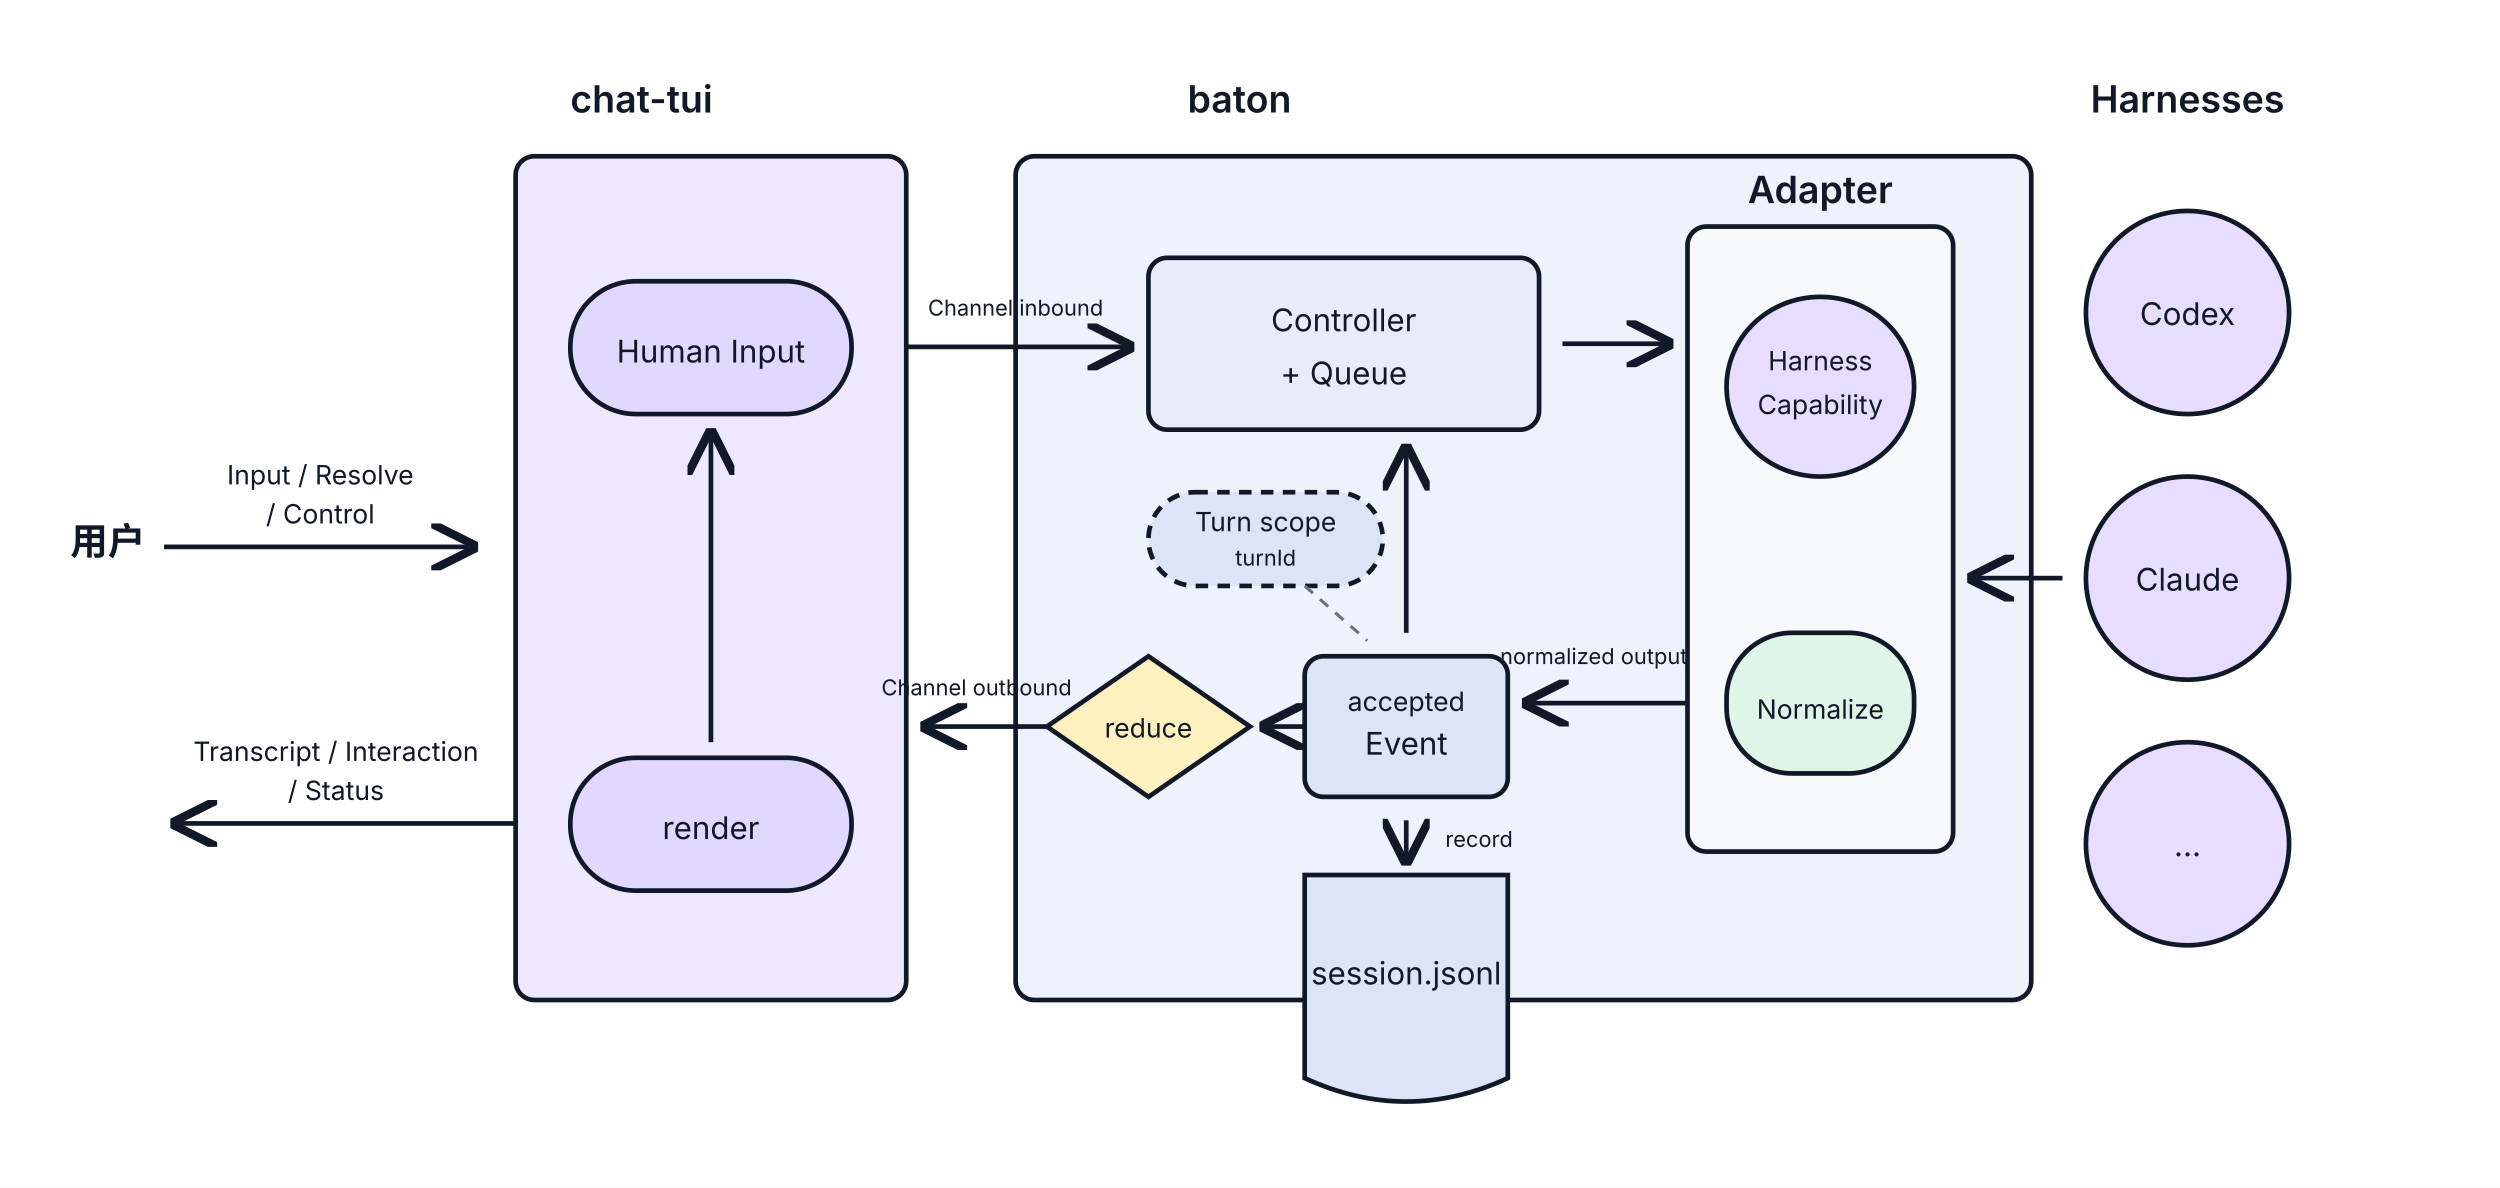
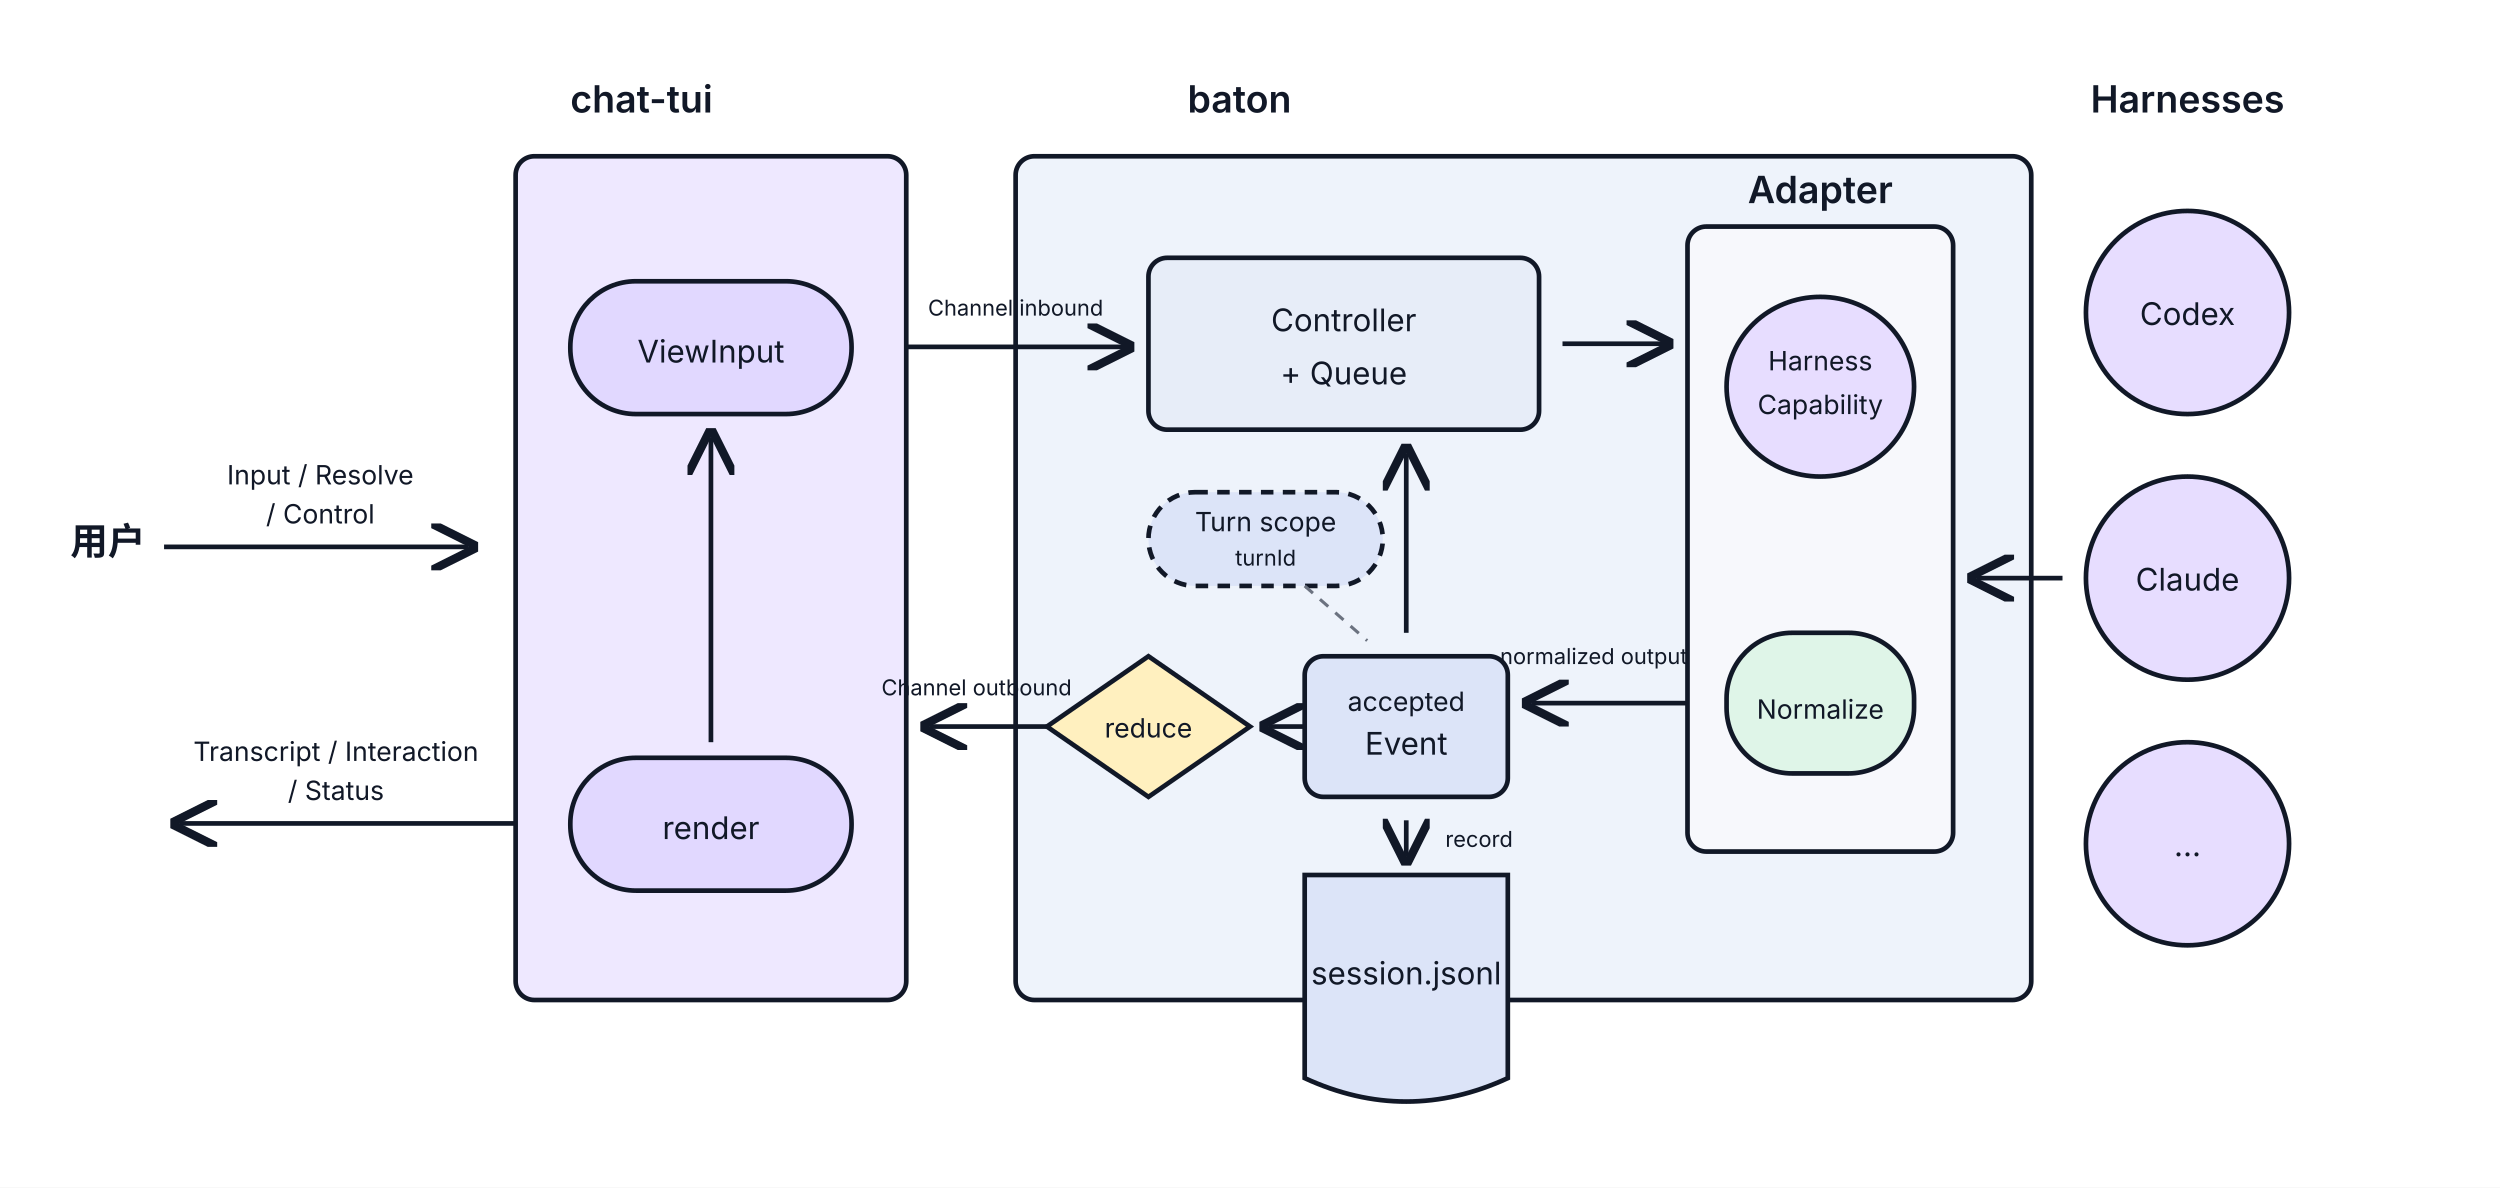
<svg xmlns="http://www.w3.org/2000/svg" width="1600" height="760" viewBox="0 0 1600 760">
  <defs>
    <marker id="arrow" markerWidth="10" markerHeight="10" refX="8" refY="5" orient="auto">
      <path d="M0,0 L10,5 L0,10" fill="none" stroke="#111827" stroke-width="1.8" />
    </marker>
    <style>
      text { font-family: -apple-system, BlinkMacSystemFont, "Segoe UI", "PingFang SC", sans-serif; fill: #111827; }
      .title { font-size: 24px; font-weight: 600; }
      .label { font-size: 20px; }
      .small { font-size: 17px; }
      .tiny { font-size: 14px; }
      .box { stroke: #111827; stroke-width: 3; }
      .flow { fill: none; stroke: #111827; stroke-width: 3; marker-end: url(#arrow); }
    </style>
  </defs>
  <rect width="1600" height="760" fill="#ffffff" />
  <text x="45" y="355" class="title">用户</text>
  <line x1="105" y1="350" x2="300" y2="350" class="flow" />
  <text x="205" y="310" text-anchor="middle" class="small">Input / Resolve</text>
  <text x="205" y="335" text-anchor="middle" class="small">/ Control</text>
  <text x="365" y="72" class="title">chat-tui</text>
  <rect x="330" y="100" width="250" height="540" rx="12" fill="#eee8ff" class="box" />
  <rect x="365" y="180" width="180" height="85" rx="42" fill="#e1d8ff" class="box" />
-   <text x="455" y="232" text-anchor="middle" class="label">Human Input</text>
+   <text x="455" y="232" text-anchor="middle" class="label">ViewInput</text>
  <rect x="365" y="485" width="180" height="85" rx="42" fill="#e1d8ff" class="box" />
  <text x="455" y="537" text-anchor="middle" class="label">render</text>
  <line x1="455" y1="475" x2="455" y2="280" class="flow" />
  <text x="760" y="72" class="title">baton</text>
  <rect x="650" y="100" width="650" height="540" rx="12" fill="#eef3fb" class="box" />
  <rect x="735" y="165" width="250" height="110" rx="12" fill="#e7edf8" class="box" />
  <text x="860" y="212" text-anchor="middle" class="label">Controller</text>
  <text x="860" y="246" text-anchor="middle" class="label">+ Queue</text>
  <line x1="580" y1="222" x2="720" y2="222" class="flow" />
  <text x="650" y="202" text-anchor="middle" class="tiny">Channel inbound</text>
  <rect x="1080" y="145" width="170" height="400" rx="12" fill="#f7f8fc" class="box" />
  <text x="1165" y="130" text-anchor="middle" class="title">Adapter</text>
  <rect x="1105" y="190" width="120" height="115" rx="60" fill="#e7ddff" class="box" />
  <text x="1165" y="237" text-anchor="middle" class="small">Harness</text>
  <text x="1165" y="265" text-anchor="middle" class="small">Capability</text>
  <rect x="1105" y="405" width="120" height="90" rx="42" fill="#dff5e8" class="box" />
  <text x="1165" y="460" text-anchor="middle" class="small">Normalize</text>
  <line x1="1000" y1="220" x2="1065" y2="220" class="flow" />
  <rect x="735" y="315" width="150" height="60" rx="30" fill="#dce4f8" class="box" stroke-dasharray="8 6" />
  <text x="810" y="340" text-anchor="middle" class="small">Turn scope</text>
  <text x="810" y="362" text-anchor="middle" class="tiny">turnId</text>
  <rect x="835" y="420" width="130" height="90" rx="12" fill="#dce4f8" class="box" />
  <text x="900" y="455" text-anchor="middle" class="small">accepted</text>
  <text x="900" y="483" text-anchor="middle" class="label">Event</text>
  <line x1="1080" y1="450" x2="980" y2="450" class="flow" />
  <text x="1020" y="425" text-anchor="middle" class="tiny">normalized output</text>
  <line x1="835" y1="375" x2="875" y2="410" fill="none" stroke="#6b7280" stroke-width="2" stroke-dasharray="7 6" />
  <line x1="900" y1="405" x2="900" y2="290" class="flow" />
  <polygon points="670,465 735,420 800,465 735,510" fill="#fff0bf" class="box" />
  <text x="735" y="472" text-anchor="middle" class="small">reduce</text>
  <line x1="835" y1="465" x2="812" y2="465" class="flow" />
  <line x1="670" y1="465" x2="595" y2="465" class="flow" />
  <text x="625" y="445" text-anchor="middle" class="tiny">Channel outbound</text>
  <path d="M835 560 H965 V690 Q900 720 835 690 Z" fill="#dce4f8" class="box" />
  <text x="900" y="630" text-anchor="middle" class="label">session.jsonl</text>
  <line x1="900" y1="525" x2="900" y2="548" class="flow" />
  <text x="925" y="542" class="tiny">record</text>
  <text x="1400" y="72" text-anchor="middle" class="title">Harnesses</text>
  <circle cx="1400" cy="200" r="65" fill="#e7ddff" class="box" />
  <text x="1400" y="208" text-anchor="middle" class="label">Codex</text>
  <circle cx="1400" cy="370" r="65" fill="#e7ddff" class="box" />
  <text x="1400" y="378" text-anchor="middle" class="label">Claude</text>
  <circle cx="1400" cy="540" r="65" fill="#e7ddff" class="box" />
  <text x="1400" y="548" text-anchor="middle" class="label">…</text>
  <line x1="1320" y1="370" x2="1265" y2="370" class="flow" />
  <line x1="330" y1="527" x2="115" y2="527" class="flow" />
  <text x="215" y="487" text-anchor="middle" class="small">Transcript / Interaction</text>
  <text x="215" y="512" text-anchor="middle" class="small">/ Status</text>
</svg>
